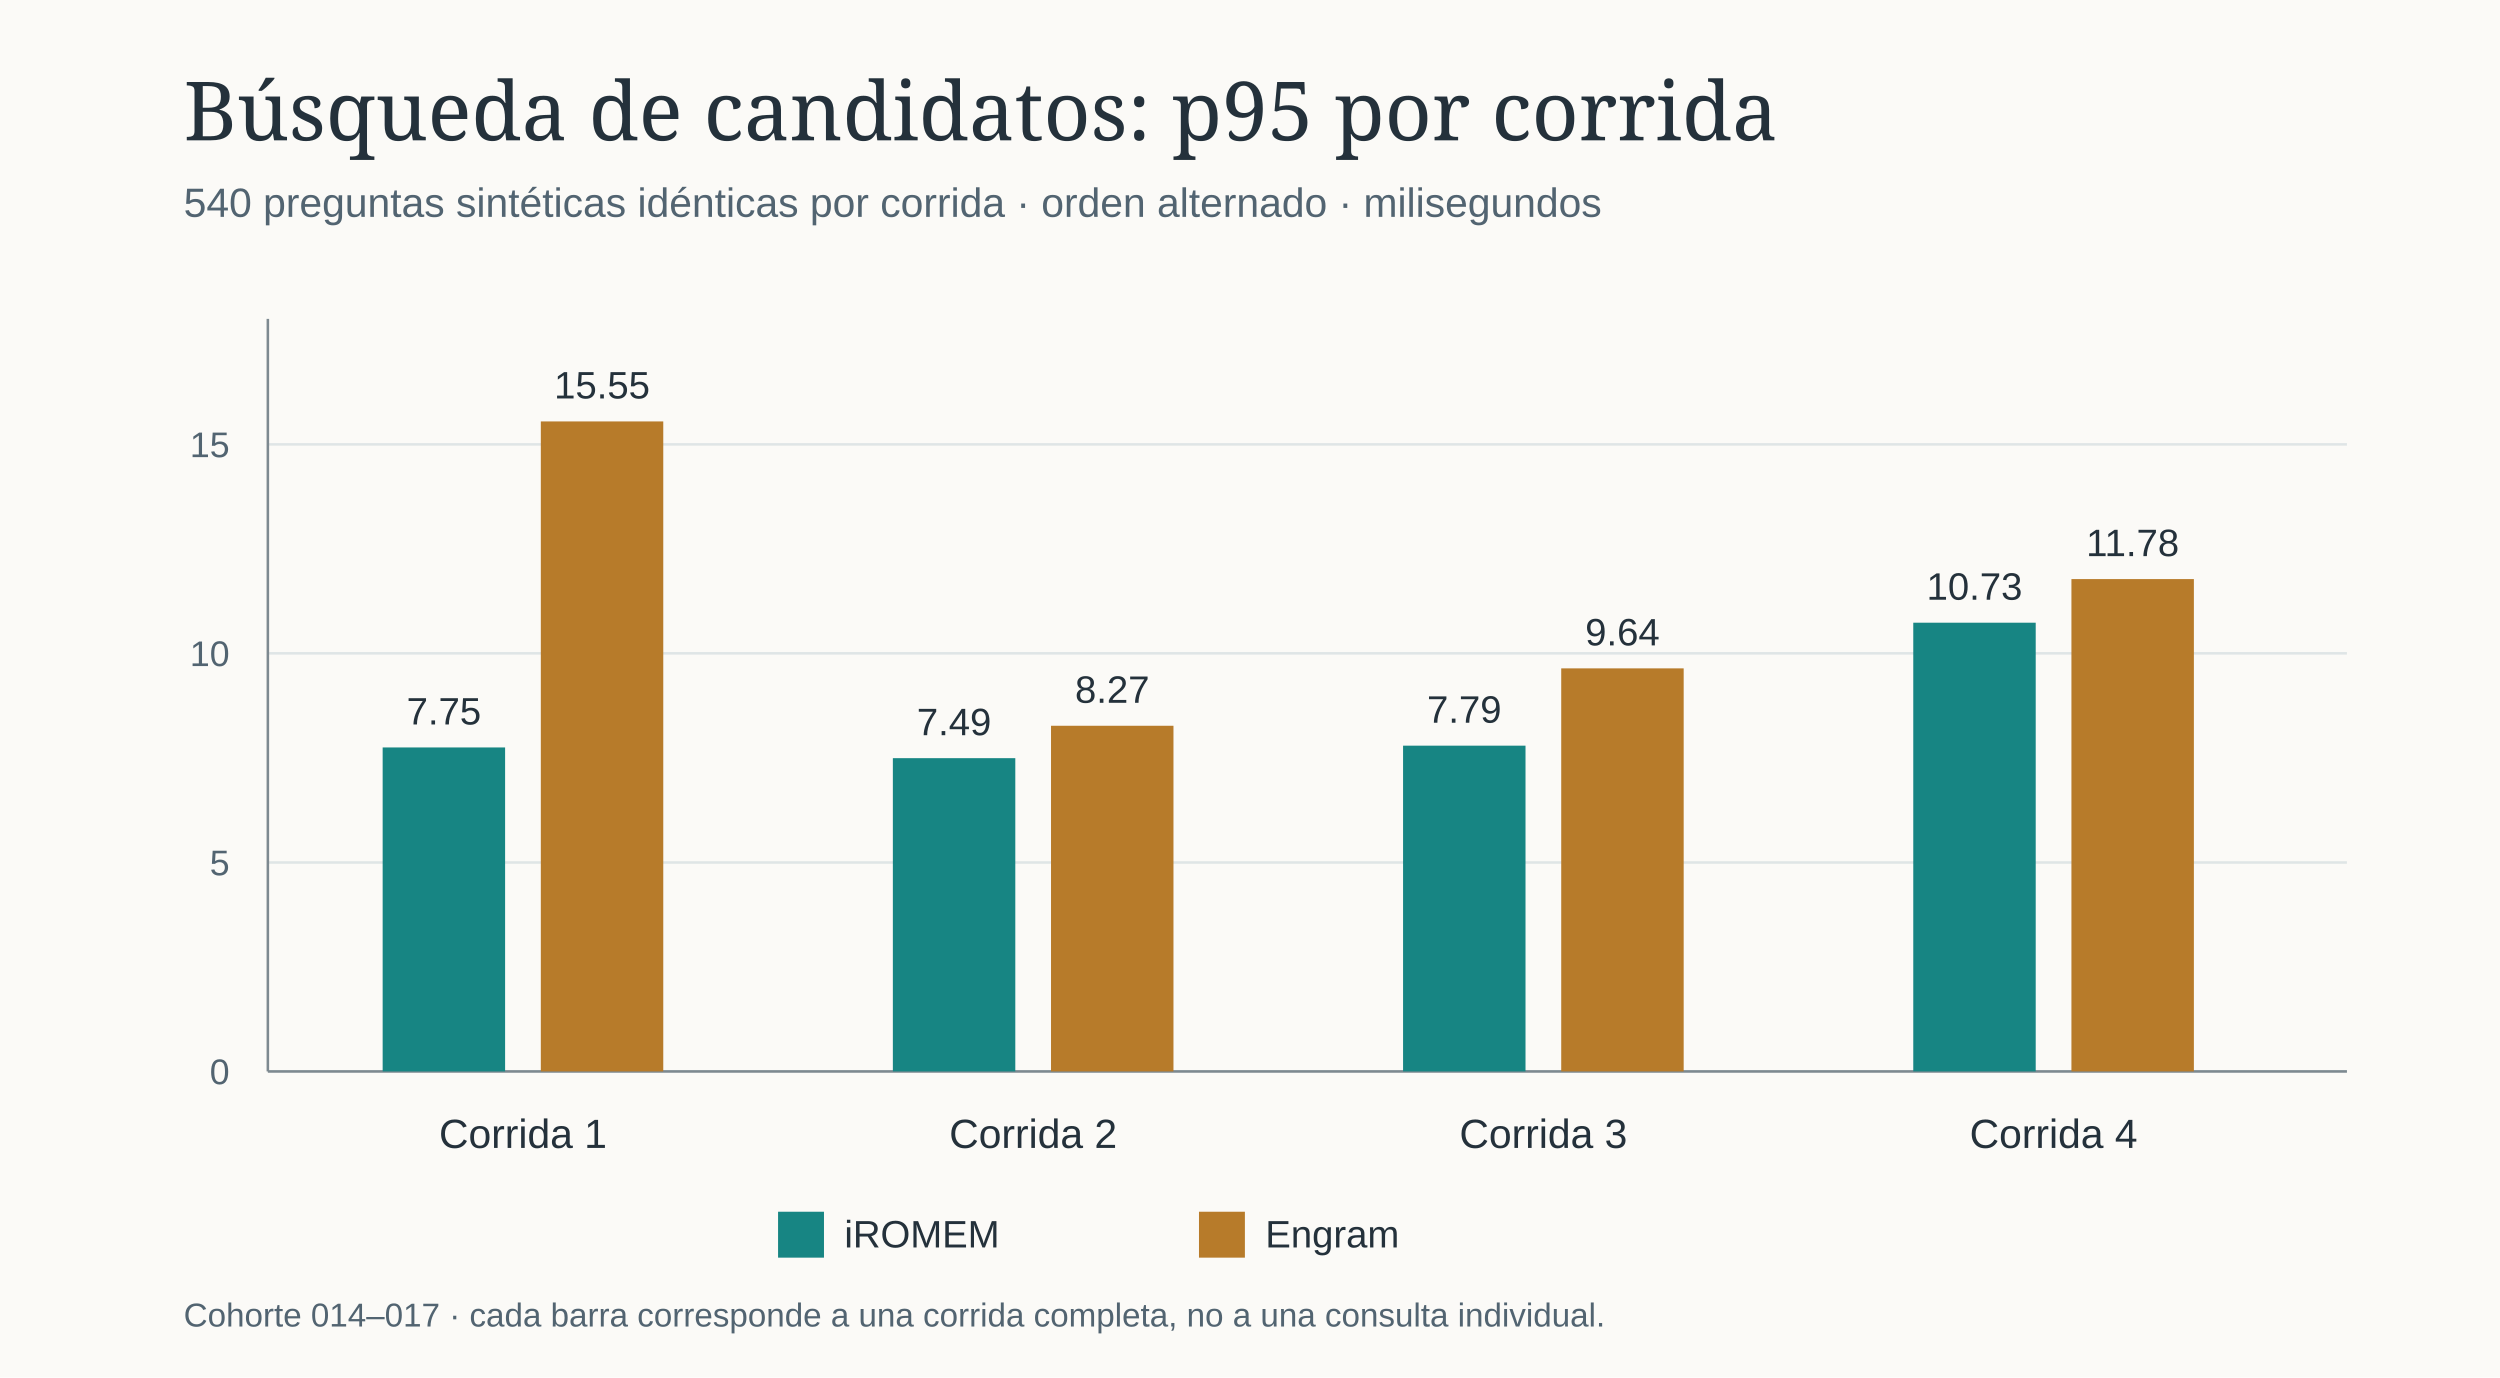
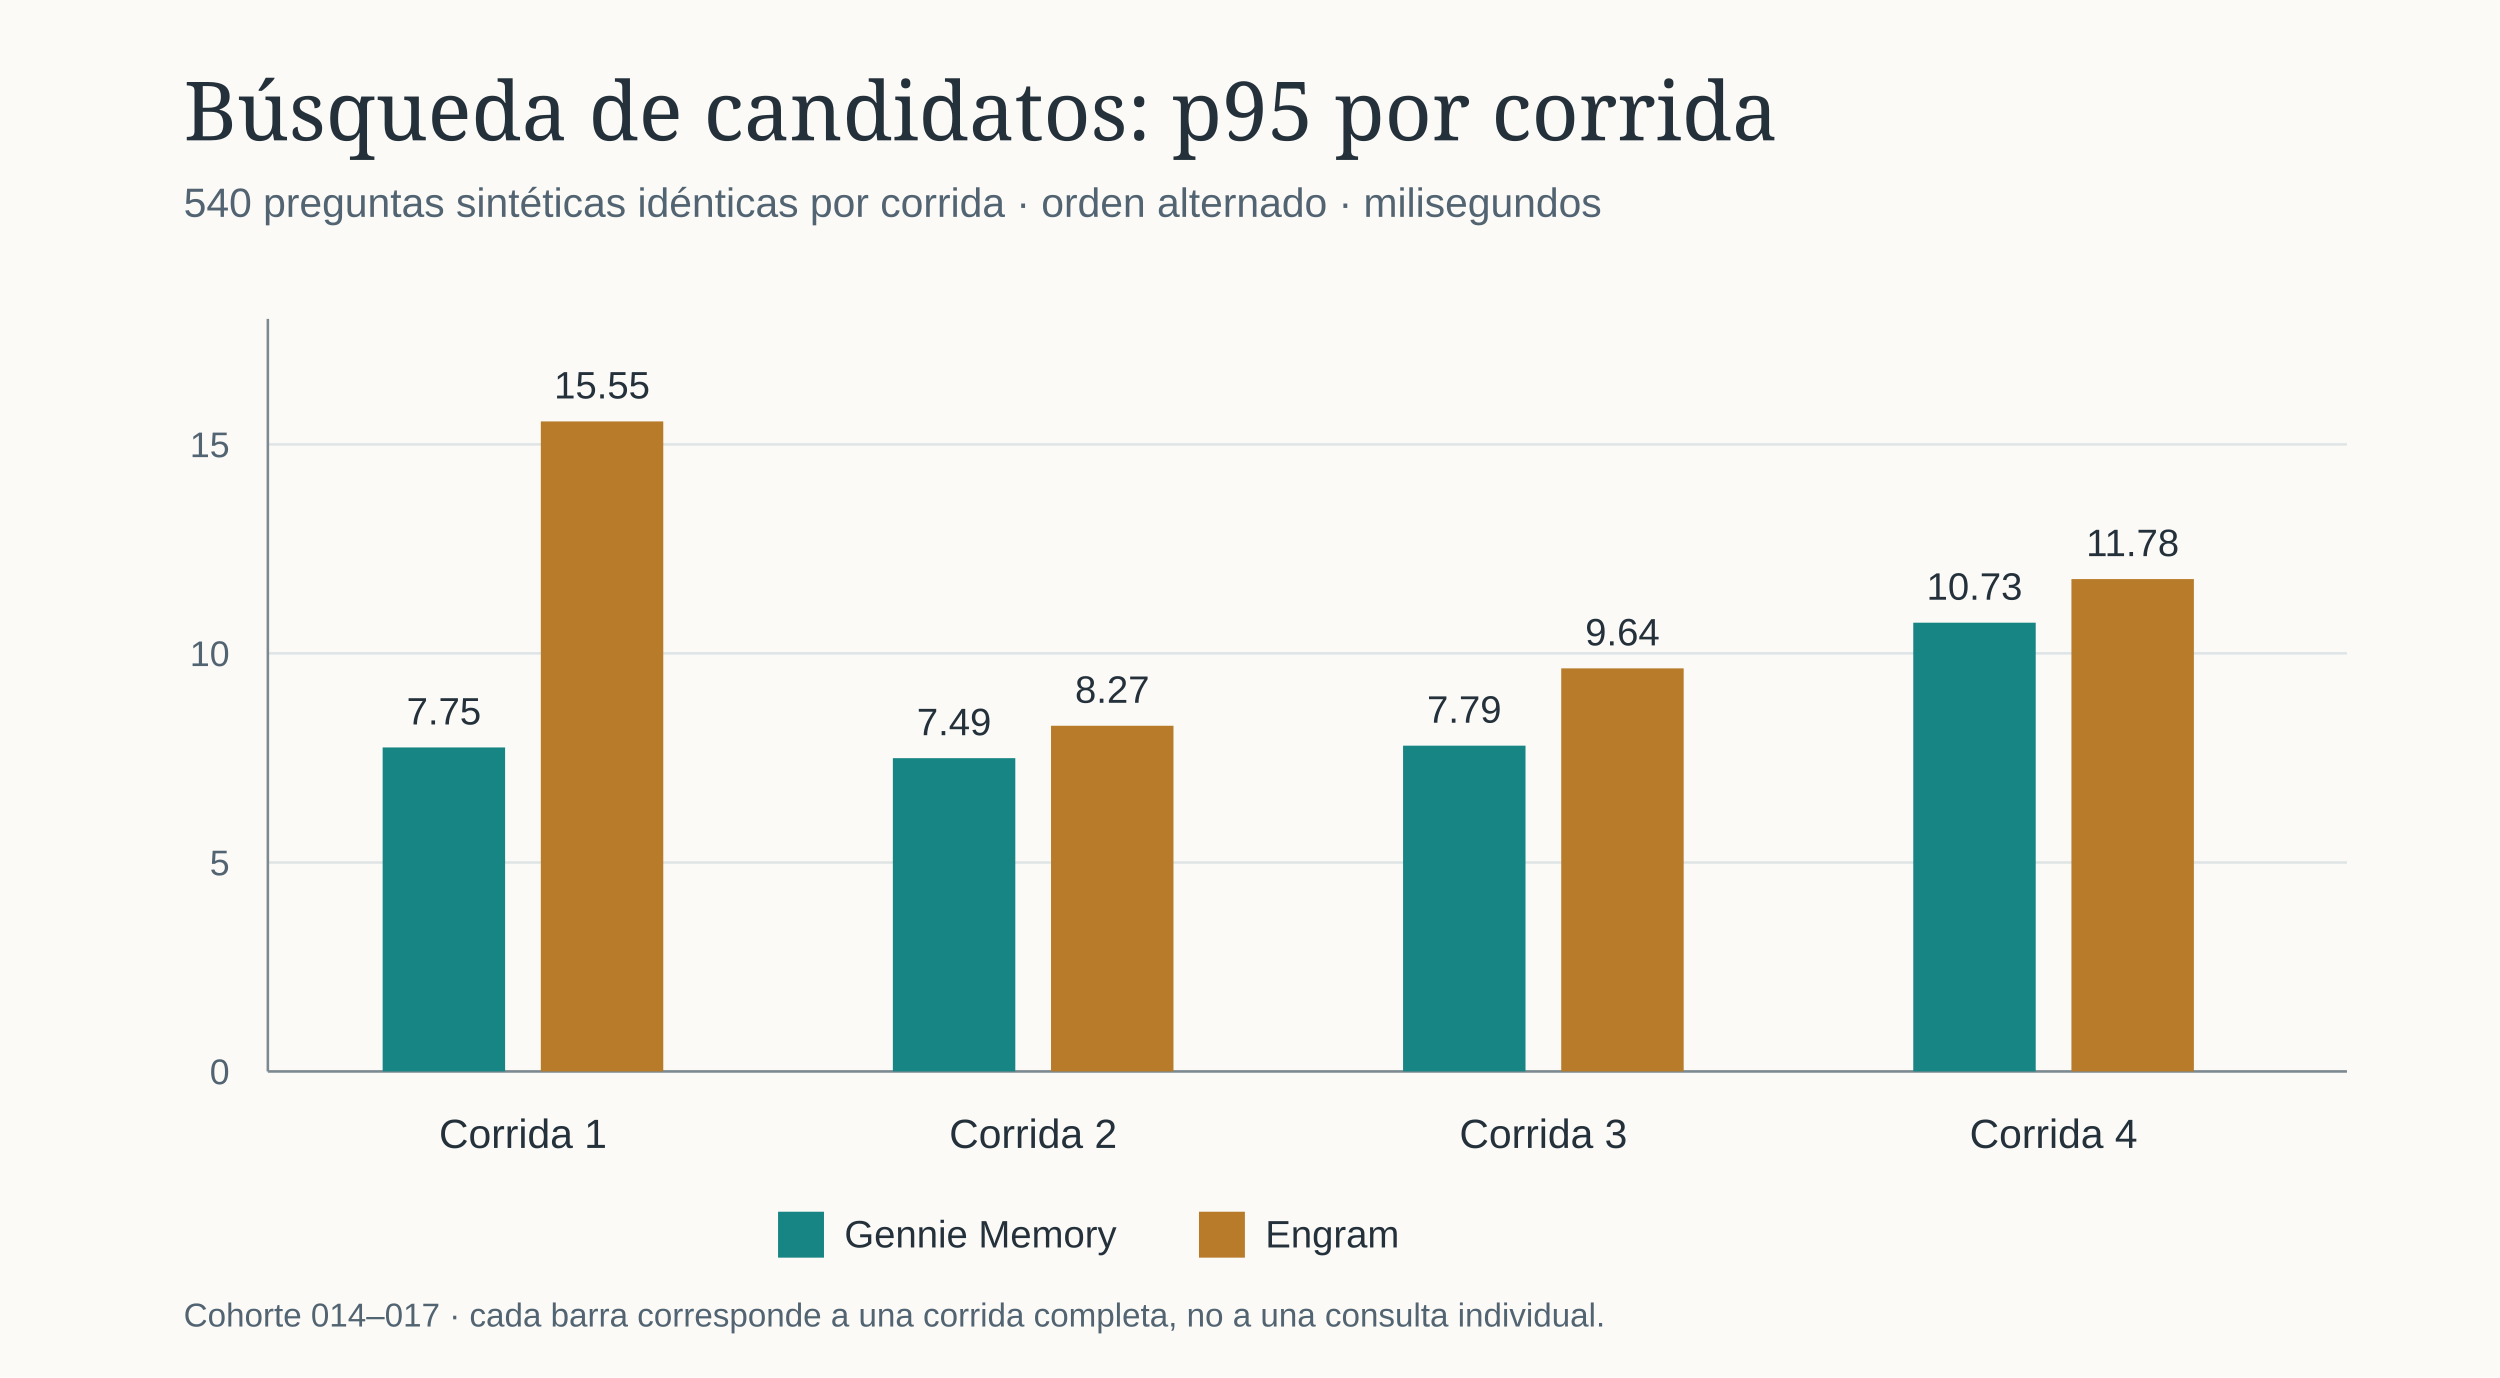
<svg xmlns="http://www.w3.org/2000/svg" role="img" aria-labelledby="title desc" viewBox="0 0 980 540">
  <rect width="980" height="540" fill="#fbfaf7" />
  <text x="72" y="55" font-family="Georgia,serif" font-size="32" fill="#24313b">Búsqueda de candidatos: p95 por corrida</text>
  <text x="72" y="85" font-family="Arial,sans-serif" font-size="16" fill="#526471">540 preguntas sintéticas idénticas por corrida · orden alternado · milisegundos</text>
  <line x1="105" y1="420.0" x2="920" y2="420.0" stroke="#dfe5e6" stroke-width="1" />
  <text x="90" y="425.0" text-anchor="end" font-family="Arial,sans-serif" font-size="14" fill="#526471">0</text>
  <line x1="105" y1="338.1" x2="920" y2="338.1" stroke="#dfe5e6" stroke-width="1" />
  <text x="90" y="343.1" text-anchor="end" font-family="Arial,sans-serif" font-size="14" fill="#526471">5</text>
  <line x1="105" y1="256.1" x2="920" y2="256.1" stroke="#dfe5e6" stroke-width="1" />
  <text x="90" y="261.1" text-anchor="end" font-family="Arial,sans-serif" font-size="14" fill="#526471">10</text>
  <line x1="105" y1="174.2" x2="920" y2="174.2" stroke="#dfe5e6" stroke-width="1" />
  <text x="90" y="179.2" text-anchor="end" font-family="Arial,sans-serif" font-size="14" fill="#526471">15</text>
  <line x1="105" y1="125" x2="105" y2="420" stroke="#7d8990" />
  <line x1="105" y1="420" x2="920" y2="420" stroke="#7d8990" />
  <rect x="150" y="293.0" width="48" height="127.0" fill="#178583" />
  <text x="174" y="284.0" text-anchor="middle" font-family="Arial,sans-serif" font-size="15" fill="#24313b">7.75</text>
  <rect x="212" y="165.2" width="48" height="254.8" fill="#b77b2a" />
  <text x="236" y="156.2" text-anchor="middle" font-family="Arial,sans-serif" font-size="15" fill="#24313b">15.55</text>
  <text x="205" y="450" text-anchor="middle" font-family="Arial,sans-serif" font-size="16" fill="#24313b">Corrida 1</text>
  <rect x="350" y="297.2" width="48" height="122.8" fill="#178583" />
  <text x="374" y="288.2" text-anchor="middle" font-family="Arial,sans-serif" font-size="15" fill="#24313b">7.49</text>
  <rect x="412" y="284.5" width="48" height="135.5" fill="#b77b2a" />
  <text x="436" y="275.5" text-anchor="middle" font-family="Arial,sans-serif" font-size="15" fill="#24313b">8.27</text>
  <text x="405" y="450" text-anchor="middle" font-family="Arial,sans-serif" font-size="16" fill="#24313b">Corrida 2</text>
  <rect x="550" y="292.3" width="48" height="127.7" fill="#178583" />
  <text x="574" y="283.3" text-anchor="middle" font-family="Arial,sans-serif" font-size="15" fill="#24313b">7.79</text>
  <rect x="612" y="262.0" width="48" height="158.0" fill="#b77b2a" />
  <text x="636" y="253.0" text-anchor="middle" font-family="Arial,sans-serif" font-size="15" fill="#24313b">9.64</text>
  <text x="605" y="450" text-anchor="middle" font-family="Arial,sans-serif" font-size="16" fill="#24313b">Corrida 3</text>
  <rect x="750" y="244.1" width="48" height="175.9" fill="#178583" />
  <text x="774" y="235.1" text-anchor="middle" font-family="Arial,sans-serif" font-size="15" fill="#24313b">10.73</text>
  <rect x="812" y="227.0" width="48" height="193.0" fill="#b77b2a" />
  <text x="836" y="218.0" text-anchor="middle" font-family="Arial,sans-serif" font-size="15" fill="#24313b">11.78</text>
  <text x="805" y="450" text-anchor="middle" font-family="Arial,sans-serif" font-size="16" fill="#24313b">Corrida 4</text>
  <rect x="305" y="475" width="18" height="18" fill="#178583" />
-   <text x="331" y="489" font-family="Arial,sans-serif" font-size="15" fill="#24313b">iROMEM</text>
+   <text x="331" y="489" font-family="Arial,sans-serif" font-size="15" fill="#24313b">Gennie Memory</text>
  <rect x="470" y="475" width="18" height="18" fill="#b77b2a" />
  <text x="496" y="489" font-family="Arial,sans-serif" font-size="15" fill="#24313b">Engram</text>
  <text x="72" y="520" font-family="Arial,sans-serif" font-size="13" fill="#526471">Cohorte 014–017 · cada barra corresponde a una corrida completa, no a una consulta individual.</text>
</svg>
